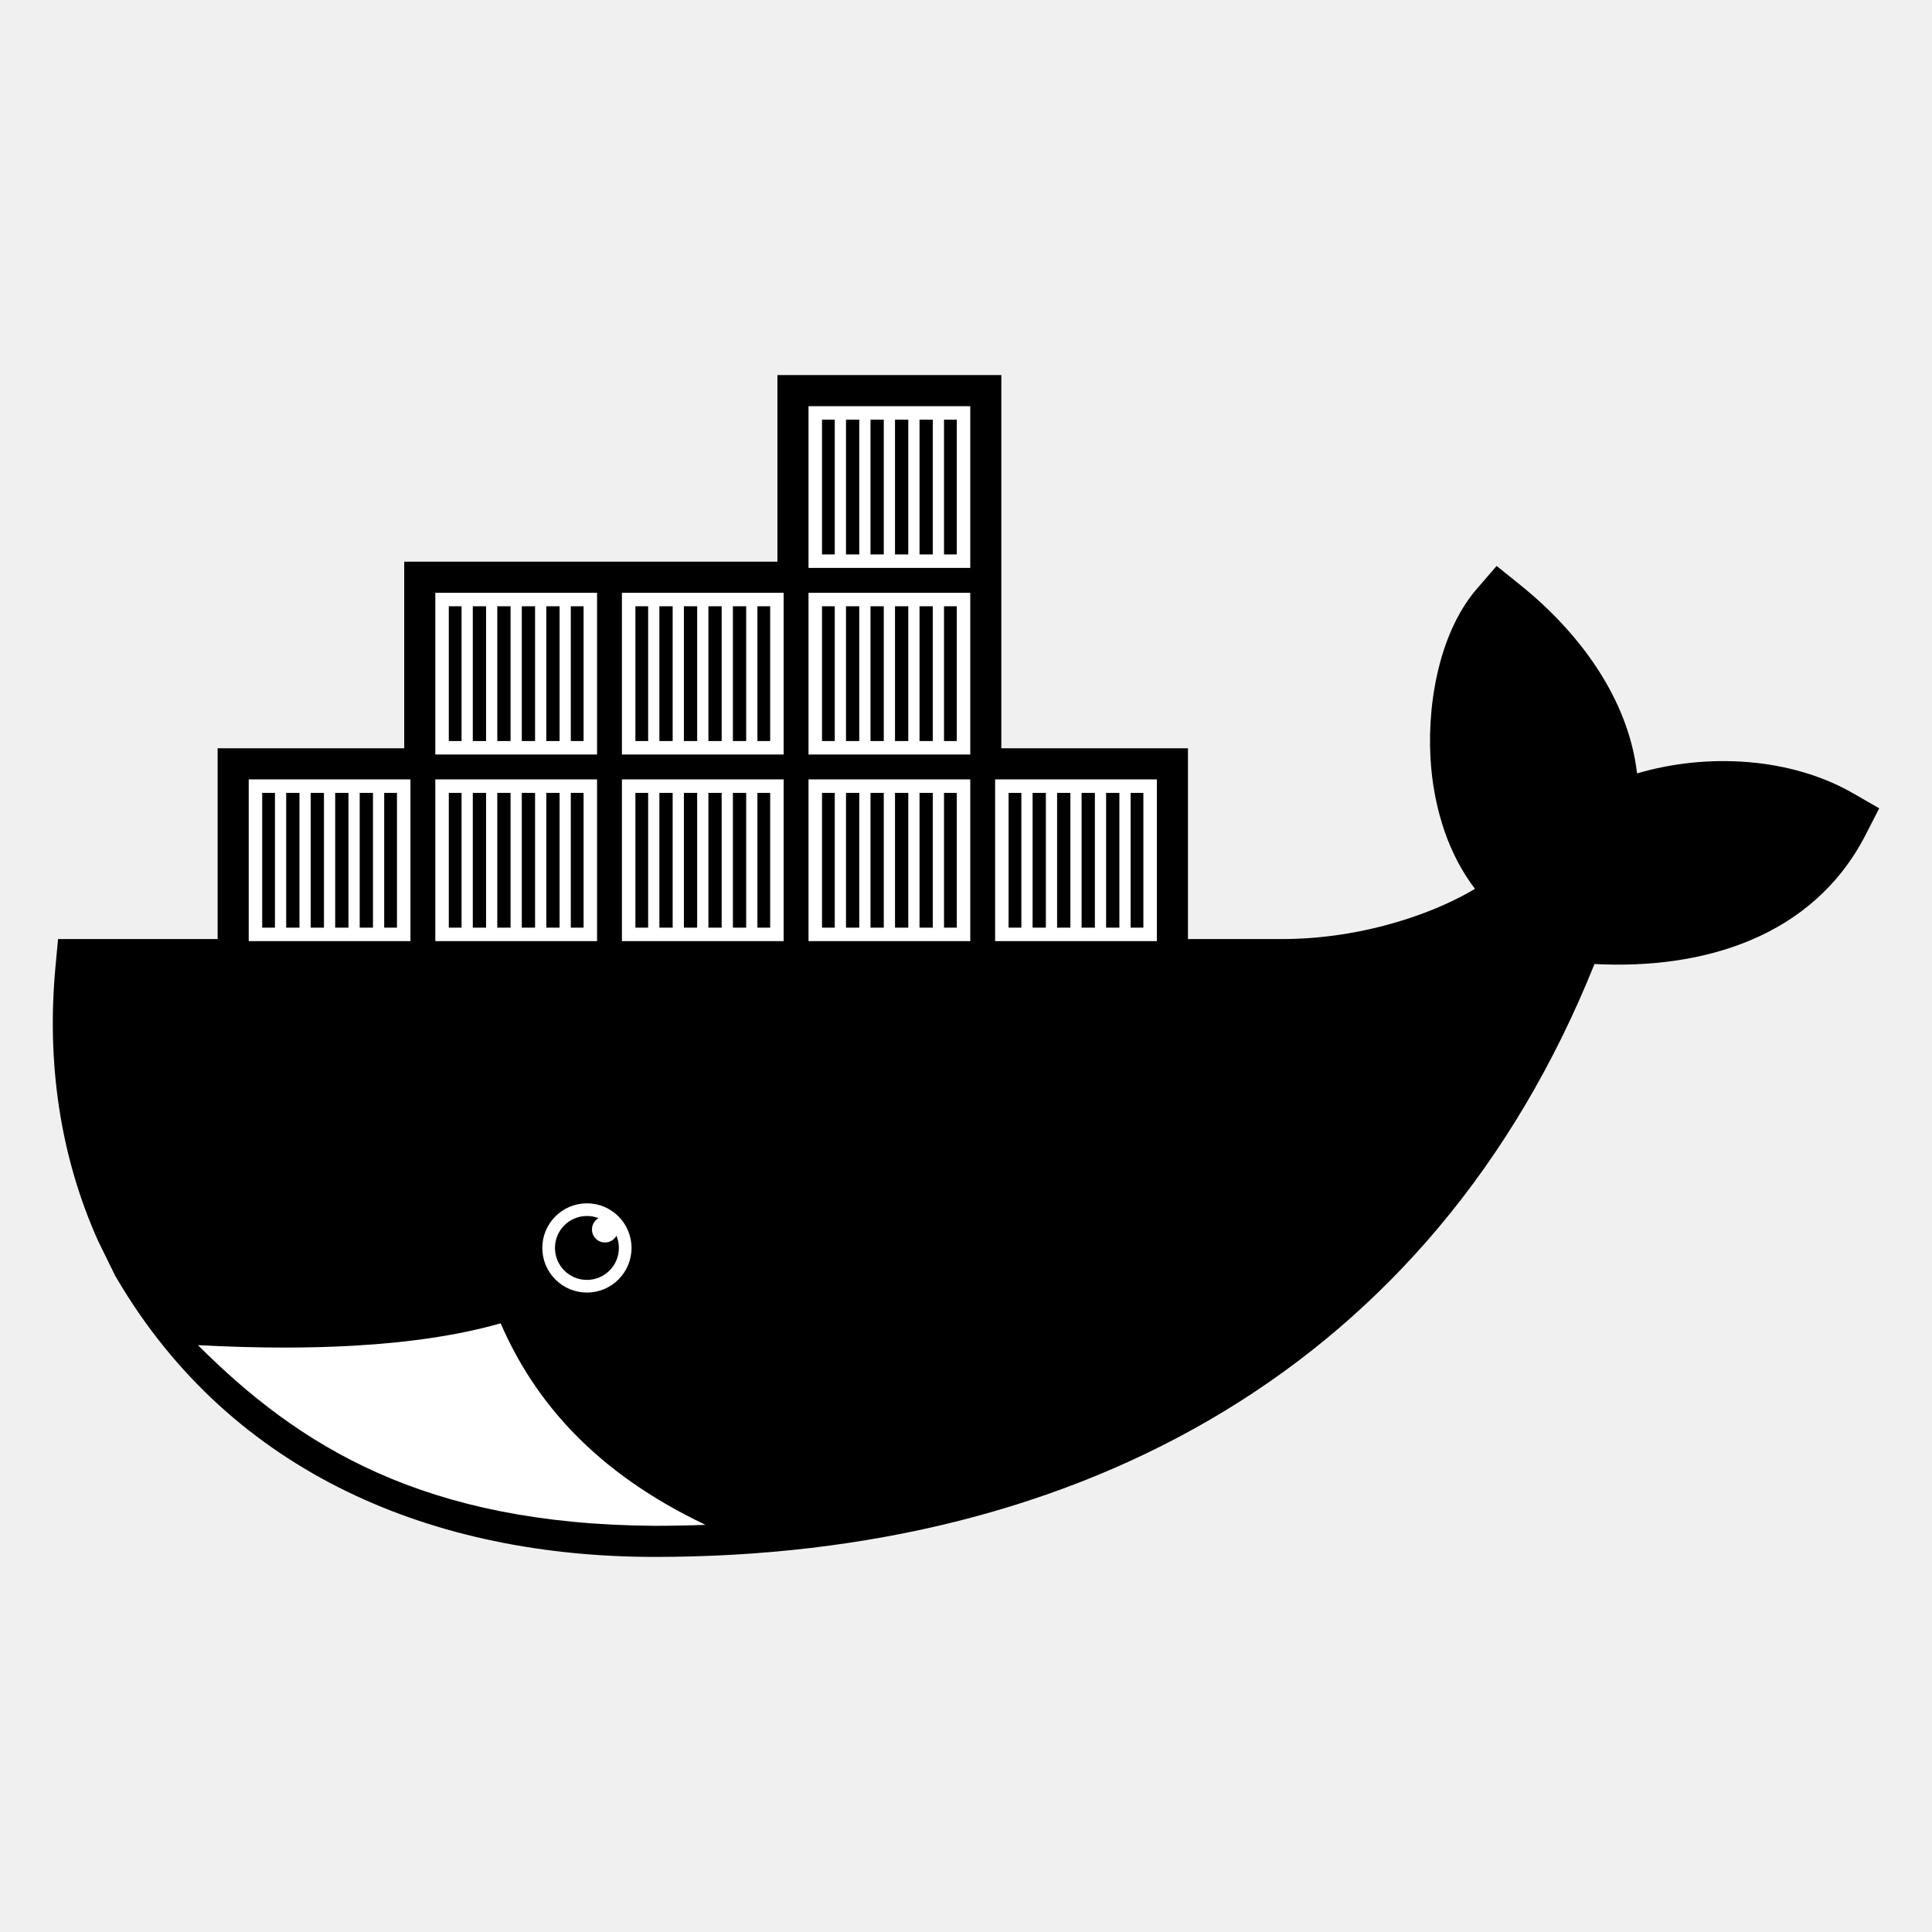
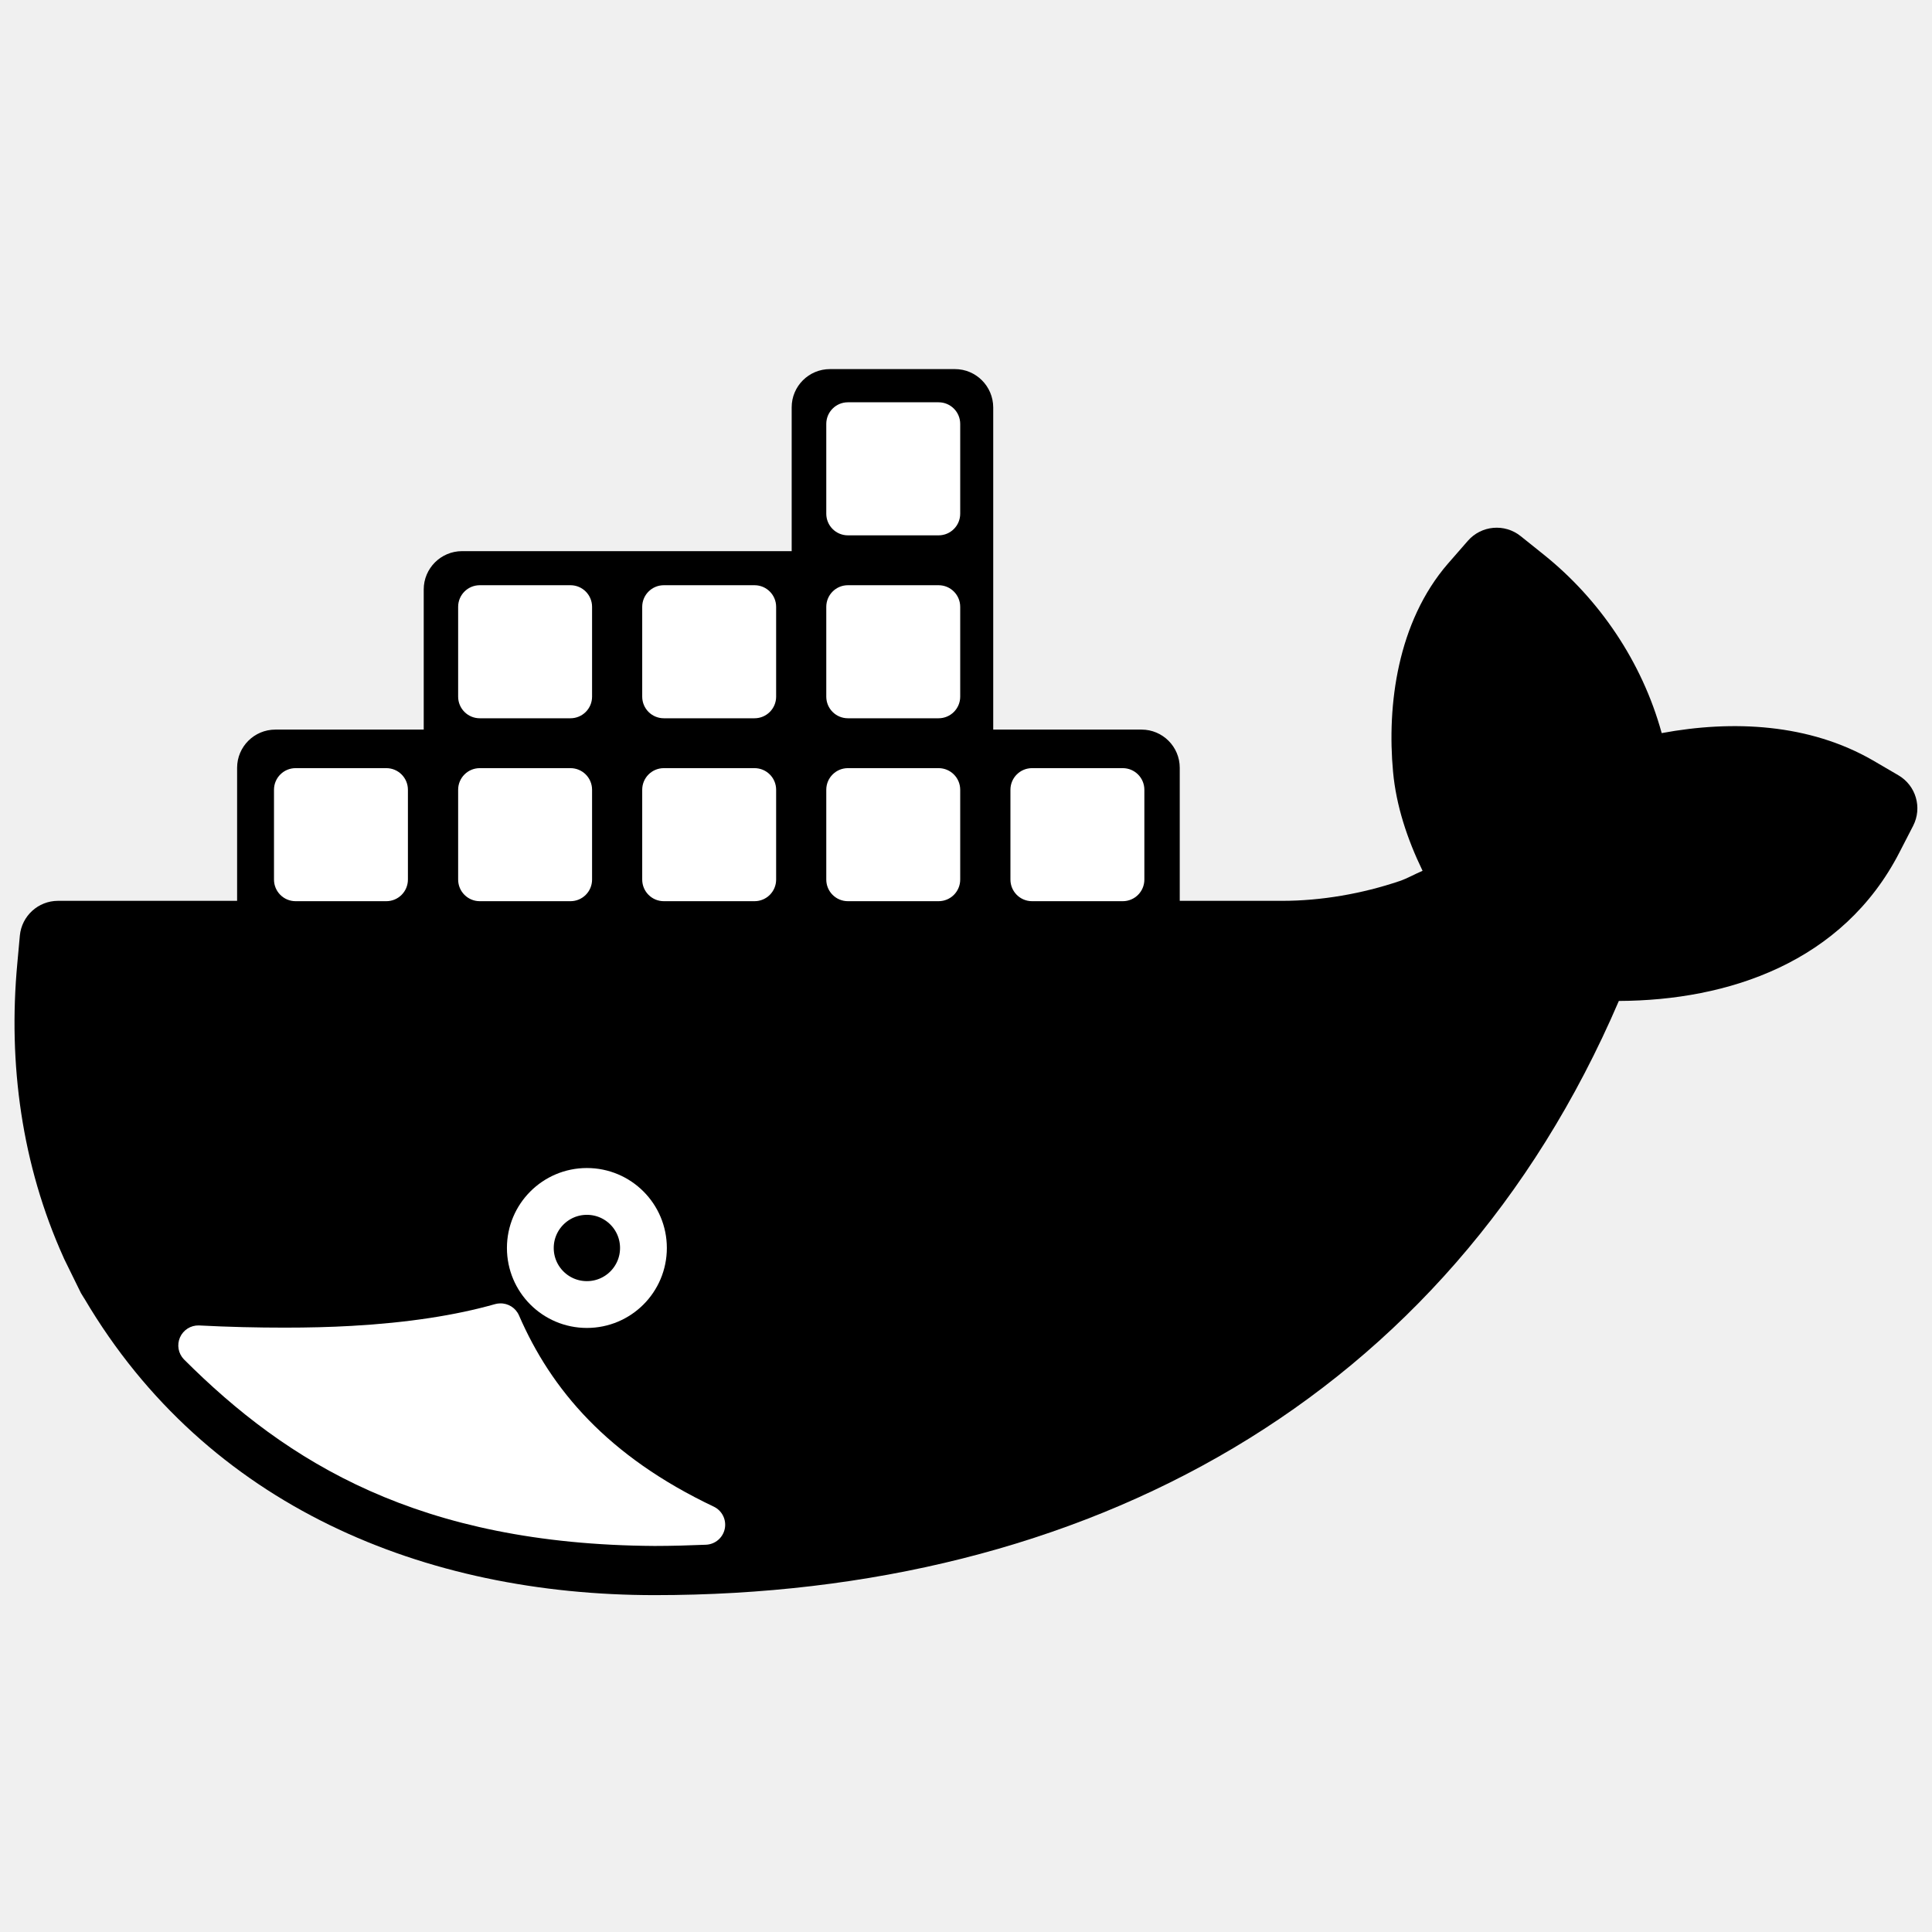
<svg xmlns="http://www.w3.org/2000/svg" version="1.1" id="Layer_1" x="0px" y="0px" width="22" height="22" viewBox="0 0 22 22" enable-background="new 0 0 466 423.891" xml:space="preserve">
  <defs id="defs39" />
  <rect x="-43.5" y="-364.886" display="none" width="792" height="612" id="rect3" style="clip-rule:evenodd;display:none;fill:#e7e7e7;fill-rule:evenodd" />
-   <g id="g5" transform="matrix(0.04507078,0,0,0.04507078,0.4894214,0.9273567)">
-     <path id="outline_7_" d="m 242.133,168.481 47.146,0 0,48.194 23.837,0 c 11.008,0 22.33,-1.962 32.755,-5.494 5.123,-1.736 10.872,-4.154 15.926,-7.193 -6.656,-8.689 -10.053,-19.661 -11.054,-30.476 -1.358,-14.71 1.609,-33.855 11.564,-45.368 l 4.956,-5.732 5.905,4.747 c 14.867,11.946 27.372,28.638 29.577,47.665 17.901,-5.266 38.921,-4.02 54.701,5.088 l 6.475,3.734 -3.408,6.652 c -13.345,26.046 -41.246,34.113 -68.524,32.687 -40.817,101.663 -129.68,149.794 -237.428,149.794 -55.666,0 -106.738,-20.81 -135.821,-70.197 l -0.477,-0.807 -4.238,-8.621 C 4.195,271.415 0.93,247.6 3.145,223.803 l 0.664,-7.127 40.315,0 0,-48.194 47.143,0 0,-47.145 94.292,0 0,-47.146 56.574,0 0,94.29 z" style="clip-rule:evenodd;fill-rule:evenodd" />
-     <g display="none" id="g8" style="display:none">
-       <path display="inline" d="m 61.093,319.89 c 6.023,0 11.763,-0.157 17.219,-0.464 0.476,-0.026 0.932,-0.063 1.402,-0.092 0.005,-0.002 0.008,-0.002 0.012,-0.002 13.872,-0.855 25.876,-2.708 35.902,-5.57 0.002,-0.002 0.004,-0.002 0.006,-0.002 1.823,-0.521 3.588,-1.07 5.282,-1.656 1.894,-0.657 2.896,-2.725 2.241,-4.618 -0.656,-1.895 -2.722,-2.899 -4.618,-2.24 -12.734,4.412 -29.535,6.842 -50.125,7.298 -0.002,0 -0.004,0 -0.005,0 -10.477,0.232 -21.93,-0.044 -34.352,-0.843 0,0 0,0 -0.001,0 -0.635,-0.038 -1.259,-0.075 -1.9,-0.118 -1.995,-0.128 -3.731,1.374 -3.869,3.375 -0.136,1.999 1.376,3.73 3.375,3.866 2.537,0.173 5.03,0.321 7.49,0.453 0.392,0.021 0.77,0.034 1.158,0.054 l 0,0 c 7.256,0.366 14.194,0.559 20.783,0.559 z" id="path10" style="display:inline;fill:#394d54" />
-     </g>
-     <g id="Containers_8_">
-       <path d="m 86.209,179.744 3.227,0 0,34.052 -3.227,0 0,-34.052 z m -6.189,0 3.354,0 0,34.052 -3.354,0 0,-34.052 z m -6.192,0 3.354,0 0,34.052 -3.354,0 0,-34.052 z m -6.192,0 3.354,0 0,34.052 -3.354,0 0,-34.052 z m -6.19,0 3.354,0 0,34.052 -3.354,0 0,-34.052 z m -6.062,0 3.224,0 0,34.052 -3.224,0 0,-34.052 z m -3.403,-3.406 40.858,0 0,40.86 -40.858,0 0,-40.86 z" id="path13" style="clip-rule:evenodd;fill:#ffffff;fill-rule:evenodd" />
-       <path d="m 133.354,132.598 3.229,0 0,34.051 -3.229,0 0,-34.051 z m -6.189,0 3.354,0 0,34.051 -3.354,0 0,-34.051 z m -6.192,0 3.354,0 0,34.051 -3.354,0 0,-34.051 z m -6.192,0 3.354,0 0,34.051 -3.354,0 0,-34.051 z m -6.188,0 3.352,0 0,34.051 -3.352,0 0,-34.051 z m -6.062,0 3.222,0 0,34.051 -3.222,0 0,-34.051 z m -3.407,-3.405 40.863,0 0,40.859 -40.863,0 0,-40.859 z" id="path15" style="clip-rule:evenodd;fill:#ffffff;fill-rule:evenodd" />
-       <path d="m 133.354,179.744 3.229,0 0,34.052 -3.229,0 0,-34.052 z m -6.189,0 3.354,0 0,34.052 -3.354,0 0,-34.052 z m -6.192,0 3.354,0 0,34.052 -3.354,0 0,-34.052 z m -6.192,0 3.354,0 0,34.052 -3.354,0 0,-34.052 z m -6.188,0 3.352,0 0,34.052 -3.352,0 0,-34.052 z m -6.062,0 3.222,0 0,34.052 -3.222,0 0,-34.052 z m -3.407,-3.406 40.863,0 0,40.86 -40.863,0 0,-40.86 z" id="path17" style="clip-rule:evenodd;fill:#ffffff;fill-rule:evenodd" />
-       <path d="m 180.501,179.744 3.225,0 0,34.052 -3.225,0 0,-34.052 z m -6.191,0 3.355,0 0,34.052 -3.355,0 0,-34.052 z m -6.19,0 3.354,0 0,34.052 -3.354,0 0,-34.052 z m -6.192,0 3.354,0 0,34.052 -3.354,0 0,-34.052 z m -6.192,0 3.354,0 0,34.052 -3.354,0 0,-34.052 z m -6.06,0 3.222,0 0,34.052 -3.222,0 0,-34.052 z m -3.405,-3.406 40.861,0 0,40.86 -40.861,0 0,-40.86 z" id="path19" style="clip-rule:evenodd;fill:#ffffff;fill-rule:evenodd" />
-       <path d="m 180.501,132.598 3.225,0 0,34.051 -3.225,0 0,-34.051 z m -6.191,0 3.355,0 0,34.051 -3.355,0 0,-34.051 z m -6.19,0 3.354,0 0,34.051 -3.354,0 0,-34.051 z m -6.192,0 3.354,0 0,34.051 -3.354,0 0,-34.051 z m -6.192,0 3.354,0 0,34.051 -3.354,0 0,-34.051 z m -6.06,0 3.222,0 0,34.051 -3.222,0 0,-34.051 z m -3.405,-3.405 40.861,0 0,40.859 -40.861,0 0,-40.859 z" id="path21" style="clip-rule:evenodd;fill:#ffffff;fill-rule:evenodd" />
-       <path d="m 227.647,179.744 3.226,0 0,34.052 -3.226,0 0,-34.052 z m -6.19,0 3.354,0 0,34.052 -3.354,0 0,-34.052 z m -6.192,0 3.354,0 0,34.052 -3.354,0 0,-34.052 z m -6.192,0 3.354,0 0,34.052 -3.354,0 0,-34.052 z m -6.189,0 3.354,0 0,34.052 -3.354,0 0,-34.052 z m -6.063,0 3.224,0 0,34.052 -3.224,0 0,-34.052 z m -3.405,-3.406 40.861,0 0,40.86 -40.861,0 0,-40.86 z" id="path23" style="clip-rule:evenodd;fill:#ffffff;fill-rule:evenodd" />
-       <path d="m 227.647,132.598 3.226,0 0,34.051 -3.226,0 0,-34.051 z m -6.19,0 3.354,0 0,34.051 -3.354,0 0,-34.051 z m -6.192,0 3.354,0 0,34.051 -3.354,0 0,-34.051 z m -6.192,0 3.354,0 0,34.051 -3.354,0 0,-34.051 z m -6.189,0 3.354,0 0,34.051 -3.354,0 0,-34.051 z m -6.063,0 3.224,0 0,34.051 -3.224,0 0,-34.051 z m -3.405,-3.405 40.861,0 0,40.859 -40.861,0 0,-40.859 z" id="path25" style="clip-rule:evenodd;fill:#ffffff;fill-rule:evenodd" />
-       <path d="m 227.647,85.451 3.226,0 0,34.053 -3.226,0 0,-34.053 z m -6.19,0 3.354,0 0,34.053 -3.354,0 0,-34.053 z m -6.192,0 3.354,0 0,34.053 -3.354,0 0,-34.053 z m -6.192,0 3.354,0 0,34.053 -3.354,0 0,-34.053 z m -6.189,0 3.354,0 0,34.053 -3.354,0 0,-34.053 z m -6.063,0 3.224,0 0,34.053 -3.224,0 0,-34.053 z m -3.405,-3.403 40.861,0 0,40.86 -40.861,0 0,-40.86 z" id="path27" style="clip-rule:evenodd;fill:#ffffff;fill-rule:evenodd" />
-       <path d="m 274.792,179.744 3.224,0 0,34.052 -3.224,0 0,-34.052 z m -6.19,0 3.352,0 0,34.052 -3.352,0 0,-34.052 z m -6.194,0 3.354,0 0,34.052 -3.354,0 0,-34.052 z m -6.19,0 3.354,0 0,34.052 -3.354,0 0,-34.052 z m -6.192,0 3.354,0 0,34.052 -3.354,0 0,-34.052 z m -6.062,0 3.227,0 0,34.052 -3.227,0 0,-34.052 z m -3.403,-3.406 40.86,0 0,40.86 -40.86,0 0,-40.86 z" id="path29" style="clip-rule:evenodd;fill:#ffffff;fill-rule:evenodd" />
-     </g>
-     <path d="m 137.428,283.445 c 6.225,0 11.271,5.049 11.271,11.272 0,6.225 -5.046,11.271 -11.271,11.271 -6.226,0 -11.272,-5.046 -11.272,-11.271 0,-6.223 5.046,-11.272 11.272,-11.272" id="path31" style="clip-rule:evenodd;fill:#ffffff;fill-rule:evenodd" />
-     <path d="m 137.428,286.644 c 1.031,0 2.015,0.194 2.923,0.546 -0.984,0.569 -1.65,1.635 -1.65,2.854 0,1.82 1.476,3.293 3.296,3.293 1.247,0 2.329,-0.693 2.89,-1.715 0.395,0.953 0.615,1.999 0.615,3.097 0,4.458 -3.615,8.073 -8.073,8.073 -4.458,0 -8.074,-3.615 -8.074,-8.073 -10e-4,-4.461 3.616,-8.075 8.073,-8.075" id="path33" style="clip-rule:evenodd;fill-rule:evenodd" />
-     <path d="m 167.394,364.677 c -27.916,-13.247 -43.239,-31.256 -51.765,-50.915 -10.37,2.961 -22.835,4.852 -37.317,5.664 -5.457,0.307 -11.196,0.464 -17.219,0.464 -6.942,0 -14.26,-0.205 -21.94,-0.613 25.6,25.585 57.094,45.283 115.408,45.645 4.305,-0.001 8.579,-0.085 12.833,-0.245 z" id="path35" style="fill:#ffffff" />
+   <path style="clip-rule:evenodd;fill-rule:evenodd" d="M 9.451,4.203 C 9.21,4.203 9.015,4.398 9.015,4.638 l 0,1.638 -3.755,0 C 5.02,6.277 4.825,6.472 4.825,6.712 l 0,1.596 -1.689,0 C 2.895,8.308 2.7,8.503 2.7,8.743 l 0,1.515 -2.04,0 c -0.225,2.21e-4 -0.413,0.172 -0.434,0.396 l -0.029,0.318 c -0.106,1.139 0.05,2.292 0.527,3.348 l 0.006,0.014 0.191,0.389 c 0.006,0.011 0.013,0.022 0.02,0.033 l 0.018,0.029 0.002,0.002 0.002,0.004 c 1.397,2.367 3.877,3.373 6.492,3.373 4.889,0 9.024,-2.211 10.979,-6.766 1.245,-0.005 2.552,-0.437 3.197,-1.695 L 21.785,9.404 C 21.891,9.198 21.818,8.945 21.617,8.828 L 21.326,8.658 C 20.603,8.241 19.734,8.197 18.922,8.348 18.697,7.529 18.206,6.819 17.582,6.318 L 17.316,6.105 C 17.134,5.959 16.869,5.982 16.715,6.158 l -0.225,0.258 -0.002,0.002 c -0.577,0.667 -0.695,1.616 -0.625,2.371 0.035,0.383 0.16,0.763 0.336,1.127 -0.09,0.038 -0.176,0.088 -0.262,0.117 -0.426,0.144 -0.892,0.225 -1.336,0.225 l -1.167,0 0,-1.515 C 13.434,8.503 13.239,8.308 12.999,8.308 l -1.689,0 0,-3.669 C 11.309,4.398 11.114,4.203 10.874,4.203 Z" id="path5113" />
+   <g style="display:none" id="g8" display="none" transform="matrix(0.04507078,0,0,0.04507078,0.4894214,0.9273567)">
+     <path style="display:inline;fill:#394d54" id="path10" d="m 61.093,319.89 c 6.023,0 11.763,-0.157 17.219,-0.464 0.476,-0.026 0.932,-0.063 1.402,-0.092 0.005,-0.002 0.008,-0.002 0.012,-0.002 13.872,-0.855 25.876,-2.708 35.902,-5.57 0.002,-0.002 0.004,-0.002 0.006,-0.002 1.823,-0.521 3.588,-1.07 5.282,-1.656 1.894,-0.657 2.896,-2.725 2.241,-4.618 -0.656,-1.895 -2.722,-2.899 -4.618,-2.24 -12.734,4.412 -29.535,6.842 -50.125,7.298 -0.002,0 -0.004,0 -0.005,0 -10.477,0.232 -21.93,-0.044 -34.352,-0.843 0,0 0,0 -0.001,0 -0.635,-0.038 -1.259,-0.075 -1.9,-0.118 -1.995,-0.128 -3.731,1.374 -3.869,3.375 -0.136,1.999 1.376,3.73 3.375,3.866 2.537,0.173 5.03,0.321 7.49,0.453 0.392,0.021 0.77,0.034 1.158,0.054 l 0,0 c 7.256,0.366 14.194,0.559 20.783,0.559 z" display="inline" />
  </g>
+   <path style="clip-rule:evenodd;fill:none;fill-rule:evenodd;stroke:#ffffff;stroke-width:0.533;stroke-miterlimit:4;stroke-dasharray:none;stroke-opacity:1" id="path31" d="m 6.683,13.567 c 0.356,0 0.644,0.288 0.644,0.644 0,0.356 -0.288,0.644 -0.644,0.644 -0.356,0 -0.644,-0.288 -0.644,-0.644 0,-0.355 0.288,-0.644 0.644,-0.644" />
+   <path style="fill:#ffffff" id="path4181" d="m 5.693,14.842 a 0.228,0.228 0 0 0 -0.055,0.008 c -0.446,0.127 -0.993,0.212 -1.633,0.248 -0.242,0.014 -0.496,0.02 -0.764,0.02 -0.309,0 -0.634,-0.007 -0.977,-0.025 A 0.228,0.228 0 0 0 2.094,15.479 c 1.179,1.178 2.68,2.108 5.359,2.125 a 0.228,0.228 0 0 0 0.002,0 c 0.197,-4.6e-5 0.392,-0.006 0.586,-0.014 a 0.228,0.228 0 0 0 0.09,-0.432 C 6.916,16.582 6.275,15.82 5.91,14.979 A 0.228,0.228 0 0 0 5.693,14.842 Z" />
+   <rect ry="0.246" y="8.747" x="3.12" height="1.515" width="1.525" id="use5063" style="opacity:1;fill:#ffffff;fill-opacity:1;stroke:none;stroke-width:1.563;stroke-miterlimit:4;stroke-dasharray:none;stroke-opacity:1" />
+   <rect ry="0.246" y="6.664" x="5.217" height="1.515" width="1.525" id="use5067" style="opacity:1;fill:#ffffff;fill-opacity:1;stroke:none;stroke-width:1.563;stroke-miterlimit:4;stroke-dasharray:none;stroke-opacity:1" />
+   <rect ry="0.246" y="8.747" x="5.217" height="1.515" width="1.525" id="use5069" style="opacity:1;fill:#ffffff;fill-opacity:1;stroke:none;stroke-width:1.563;stroke-miterlimit:4;stroke-dasharray:none;stroke-opacity:1" />
+   <rect ry="0.246" y="6.664" x="7.313" height="1.515" width="1.525" id="use5073" style="opacity:1;fill:#ffffff;fill-opacity:1;stroke:none;stroke-width:1.563;stroke-miterlimit:4;stroke-dasharray:none;stroke-opacity:1" />
+   <rect ry="0.246" y="8.747" x="7.313" height="1.515" width="1.525" id="use5075" style="opacity:1;fill:#ffffff;fill-opacity:1;stroke:none;stroke-width:1.563;stroke-miterlimit:4;stroke-dasharray:none;stroke-opacity:1" />
+   <rect ry="0.246" y="4.581" x="9.409" height="1.515" width="1.525" id="use5077" style="opacity:1;fill:#ffffff;fill-opacity:1;stroke:none;stroke-width:1.563;stroke-miterlimit:4;stroke-dasharray:none;stroke-opacity:1" />
+   <rect ry="0.246" y="6.664" x="9.409" height="1.515" width="1.525" id="use5079" style="opacity:1;fill:#ffffff;fill-opacity:1;stroke:none;stroke-width:1.563;stroke-miterlimit:4;stroke-dasharray:none;stroke-opacity:1" />
+   <rect ry="0.246" y="8.747" x="9.409" height="1.515" width="1.525" id="use5081" style="opacity:1;fill:#ffffff;fill-opacity:1;stroke:none;stroke-width:1.563;stroke-miterlimit:4;stroke-dasharray:none;stroke-opacity:1" />
+   <rect ry="0.246" y="8.747" x="11.506" height="1.515" width="1.525" id="use5087" style="opacity:1;fill:#ffffff;fill-opacity:1;stroke:none;stroke-width:1.563;stroke-miterlimit:4;stroke-dasharray:none;stroke-opacity:1" />
</svg>
